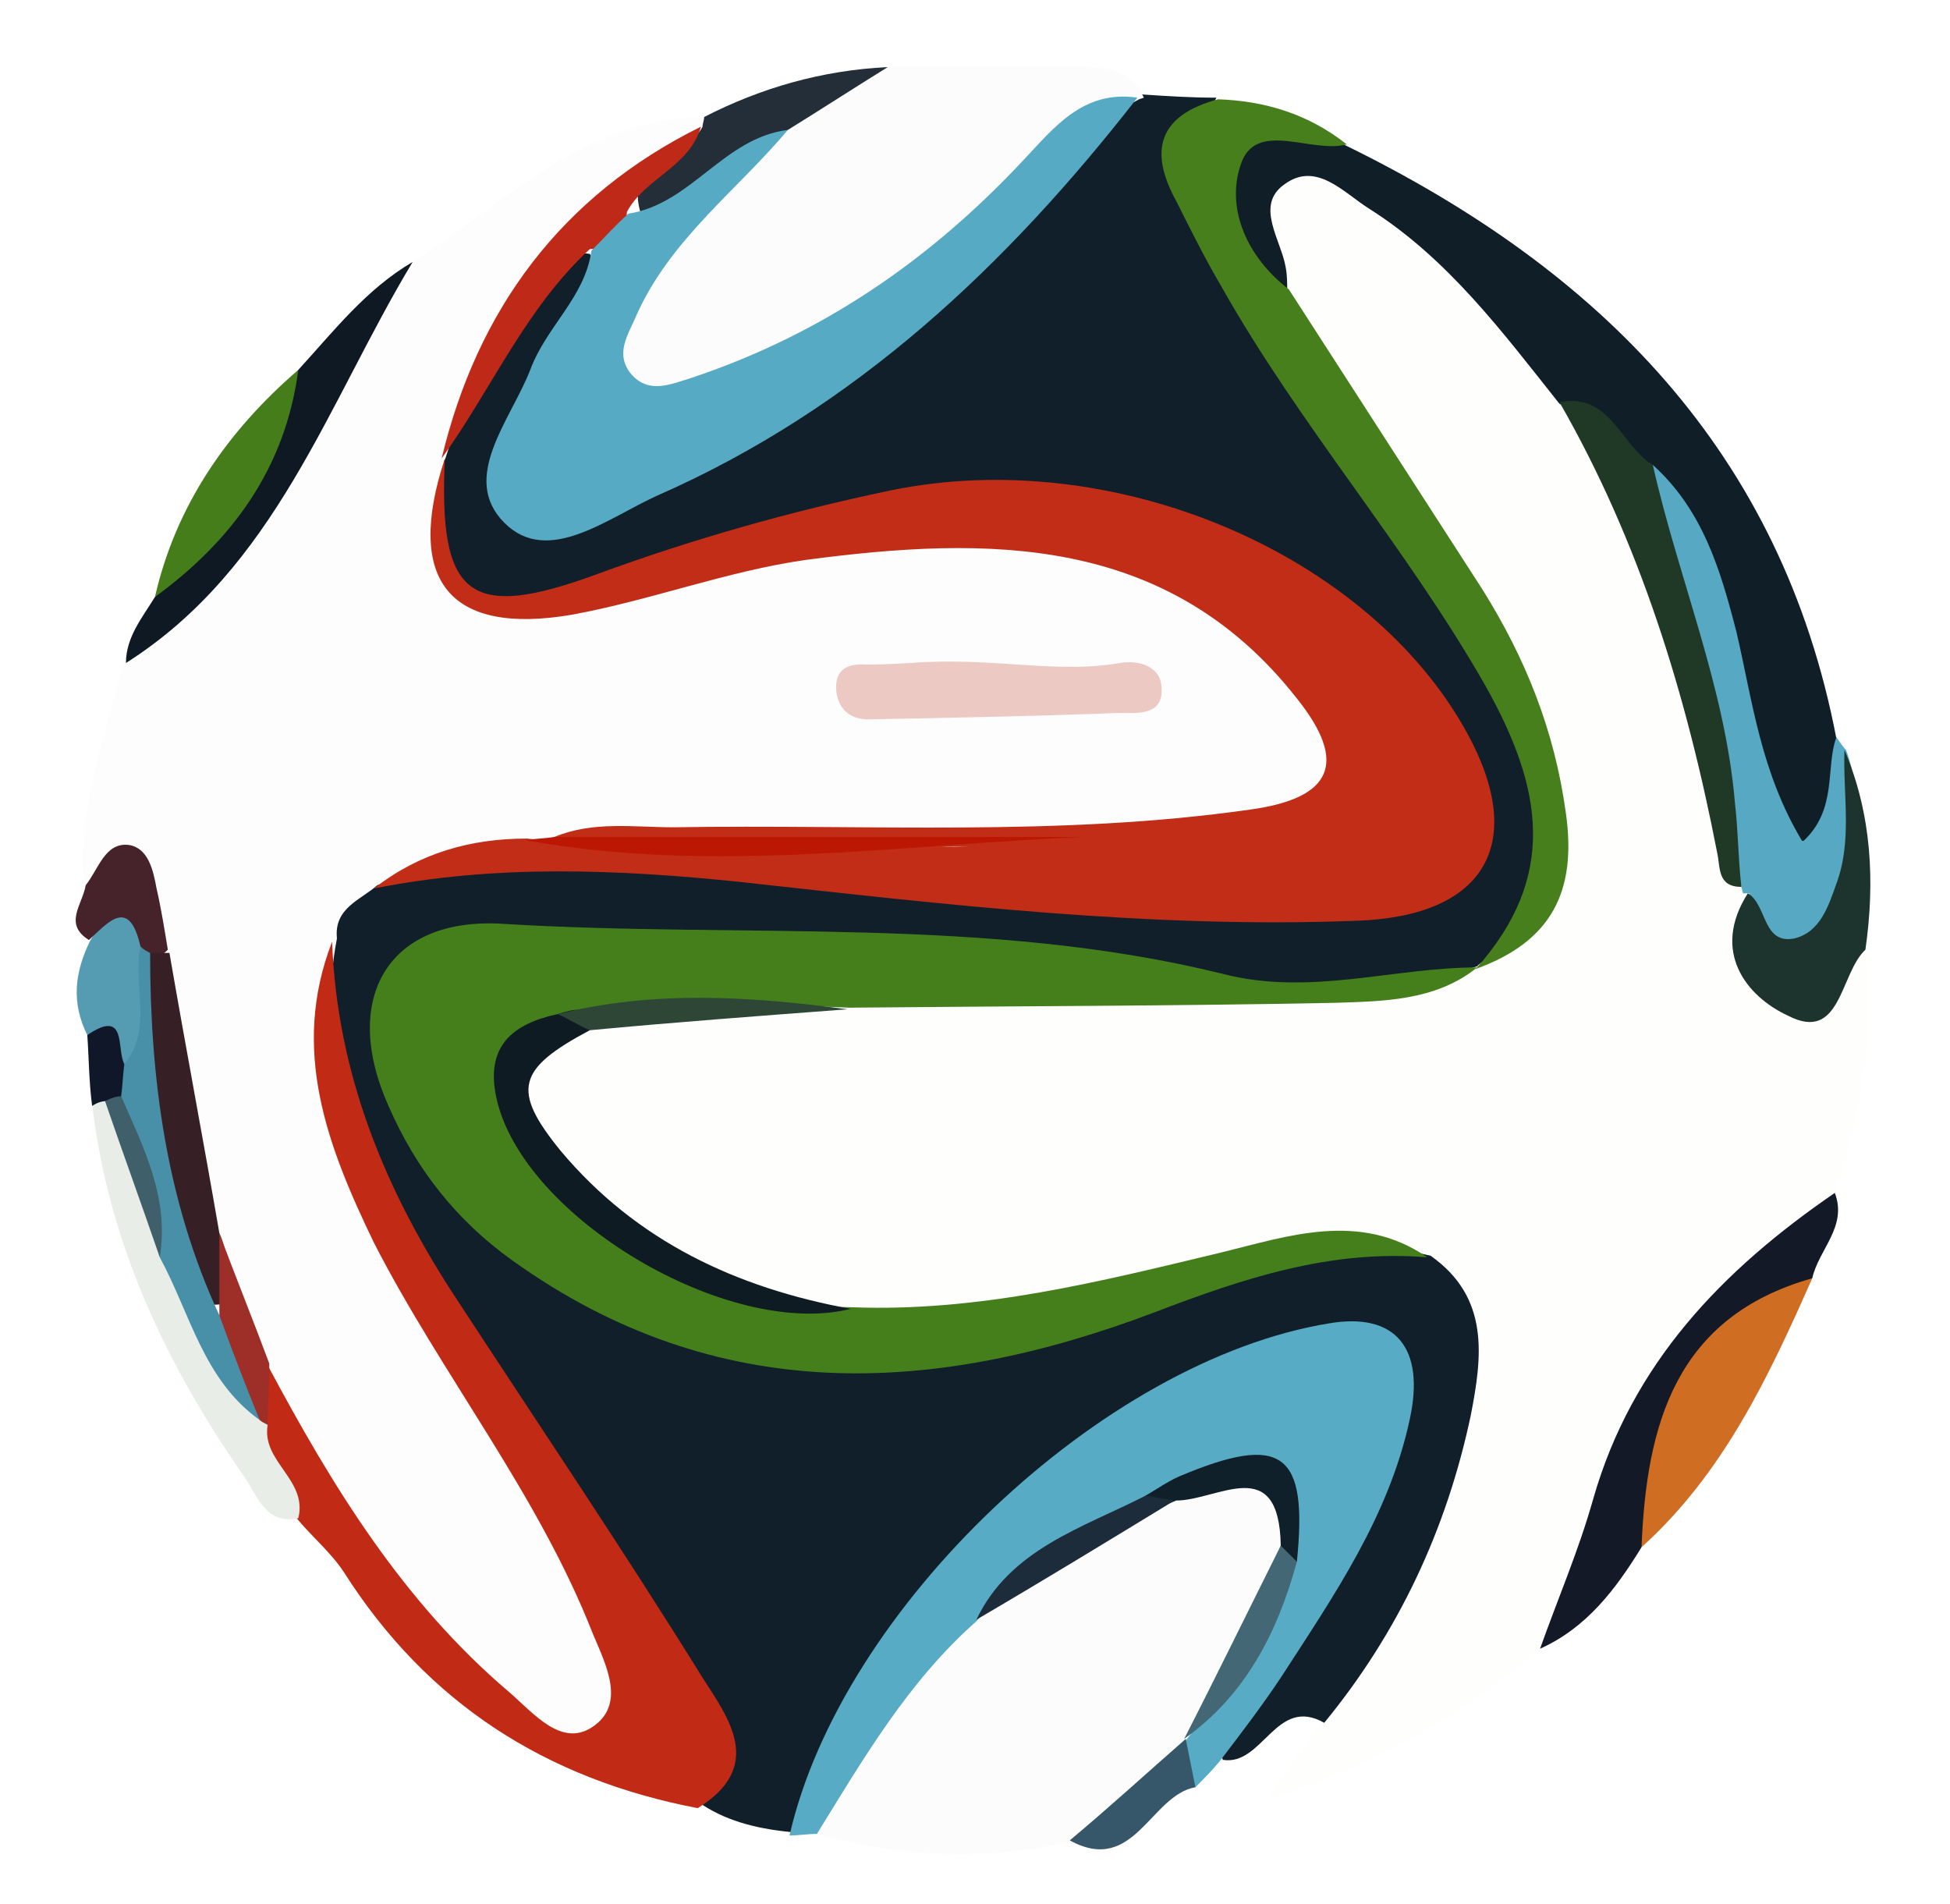
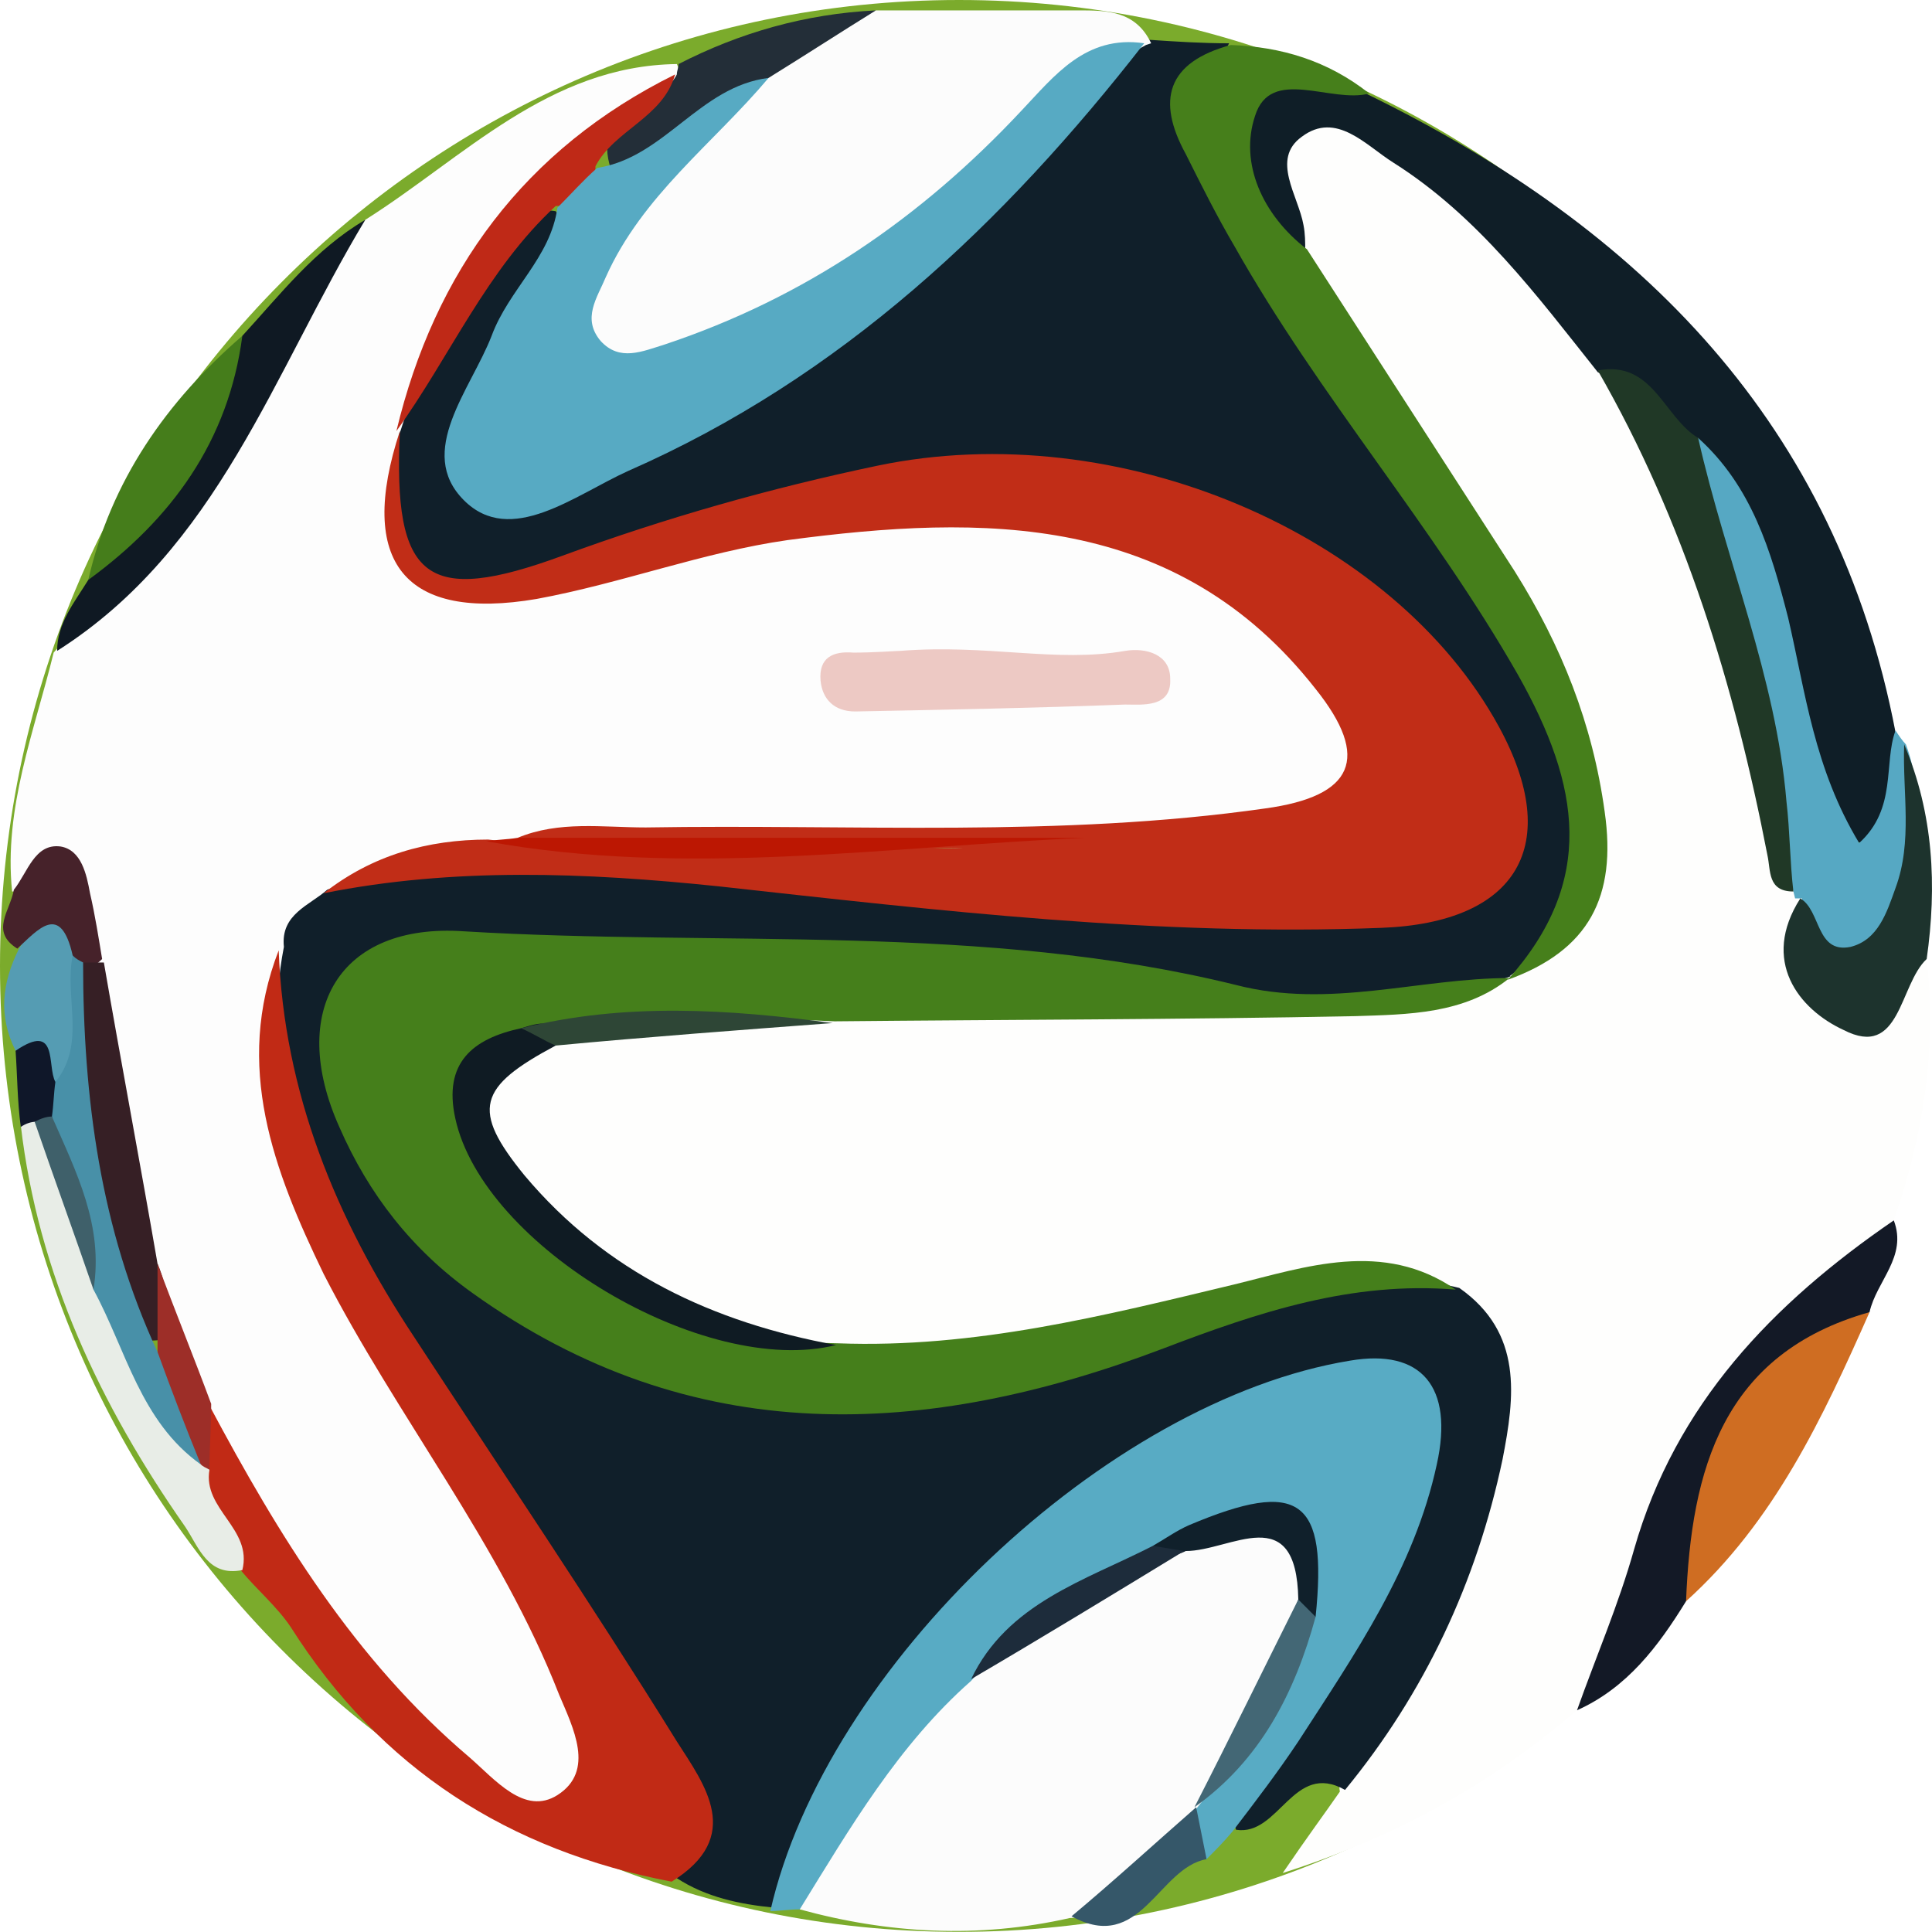
- <svg xmlns="http://www.w3.org/2000/svg" version="1.1" id="Layer_1" x="0px" y="0px" viewBox="0 0 63.697 62.17" enable-background="new 0 0 612 792" xml:space="preserve" width="63.697" height="62.17">
-   <defs id="defs85" />
-   <g id="g5" transform="matrix(0.5261052,0,0,0.5261052,-86.26782,-183.5788)">
-     <path d="m 162.595,348.004 c 0,38.6 0.1,77.3 -0.1,115.9 0,4.2 1,5.2 5.2,5.2 39.6,-0.2 79.3,-0.1 118.9,-0.1 0.3,1.6 -0.9,1 -1.5,1 -40.3,0 -80.7,0 -121,0.1 -2.1,0 -2.6,-0.4 -2.6,-2.6 0.1,-39.3 0.1,-78.7 0.1,-118 0,-0.6 -0.6,-1.8 1,-1.5 z" id="path7" style="fill:#fefefe" />
-     <path d="m 259.595,451.304 c -4.8,4.1 -10.1,7.2 -17,9.4 1.5,-2.2 2.4,-3.4 3.3,-4.7 -0.3,-2.2 1.1,-3.7 2.1,-5.4 2.7,-4.7 5,-9.6 5.8,-15.1 0.4,-2.9 0.2,-5.6 -2.8,-7.2 -4.6,-1.8 -9.1,-0.6 -13.6,0.6 -6.7,1.8 -13.3,3.5 -20.4,2.8 -7.6,-1.6 -14.7,-4.2 -19.4,-10.7 -3.4,-4.7 -2.3,-7.5 3.5,-9.4 5.1,-1 10.4,-1 15.6,-1.3 10.2,0 20.4,-1.1 30.7,-0.7 2.2,0.1 4.3,-0.2 6.3,-1.1 0.4,-0.3 0.9,-0.5 1.4,-0.7 4.1,-1.5 5.2,-4.1 4.6,-8.6 -0.8,-5.9 -3.3,-10.7 -6.6,-15.4 -3.8,-5.5 -7.8,-10.8 -10.5,-16.9 -0.3,-1 -0.4,-1.9 -0.5,-2.9 -0.4,-4.2 1.8,-6 5.7,-4.3 4.5,1.9 7.9,5.3 10.9,9.1 1.1,1.4 2.3,2.8 3.2,4.4 6.2,8.9 8.1,19.4 10.7,29.6 0.4,0.6 0.6,1.3 0.7,2 0.7,5.7 1.1,5.9 6.5,3.1 0.6,5.2 -0.2,10.2 -1.9,15.1 -0.2,2 -1.7,3.3 -3.1,4.2 -6.2,3.9 -8.6,10.1 -10.7,16.6 -0.9,2.9 -2.2,5.4 -4.5,7.5 z" id="path9" style="fill:#fefefd" />
-     <path d="m 189.595,365.204 c 5.7,-3.6 10.6,-8.9 18,-9 0.2,0.4 0.2,0.9 0,1.3 -7.1,5.1 -13,11.1 -14.7,20.2 0,0.5 -0.2,1 -0.3,1.6 -0.1,5.1 1.6,6.8 7,6.1 4.9,-0.6 9.7,-2.3 14.5,-3.3 7.9,-1.6 15.6,-1.3 23,1.9 3.8,1.6 6.9,4.1 9,7.6 2.6,4.1 1.4,7.4 -3.4,8.8 -3.2,0.9 -6.5,1.2 -9.9,1.2 -11.1,0 -22.3,-0.7 -33.4,0.4 -0.7,0.3 -1.5,0.4 -2.3,0.4 -3.1,0 -6,0.7 -8.5,2.5 -1.5,1 -2.6,2.4 -3.1,4.2 -1.6,6.1 0.4,11.5 3.2,16.6 3.1,5.7 6.7,11 10.1,16.6 1.8,3 3.4,6.1 3.9,9.6 0.3,1.9 0.2,3.8 -1.6,4.9 -1.9,1.3 -3.4,0 -4.9,-1.1 -7.5,-5.6 -12.7,-13 -16.7,-21.3 -1.2,-2.8 -2.1,-5.8 -3.2,-8.6 -1.2,-5.5 -2.2,-11.1 -3.2,-16.6 -0.5,-2.3 0,-5.3 -3.9,-5.2 -0.5,-4.8 1.3,-9.3 2.4,-13.8 7,-7.8 11.4,-17.2 18,-25 z" id="path11" style="fill:#fdfdfd" />
-     <path d="m 191.595,377.404 0,0.1 c 1.2,-3.9 3.4,-7.2 5.6,-10.5 0.8,-1.2 1.6,-2.6 3.4,-2.3 1.8,2.4 -0.3,4 -1.2,5.8 -1.4,2.9 -4.7,6.3 -2,8.9 2.5,2.4 6.2,-0.6 9,-2.2 8.6,-4.8 16.9,-10 22.7,-18.2 1.1,-1.6 2.7,-3 4.4,-4 0.5,-0.1 0.9,-0.2 1.4,-0.2 1.5,0.1 3,0.2 4.6,0.2 -2,4 -0.6,7.4 1.6,11 5.3,8.8 12.4,16.5 16.8,25.8 4,8.4 3.7,12.8 -2.2,17.1 l 0.1,0 c -8.9,2.9 -17.8,0.9 -26.6,0.2 -10.8,-0.8 -21.6,-0.5 -32.4,-1.2 -7.2,-0.5 -9.7,4.2 -6,10.4 5.7,9.6 14.8,13.5 25.5,14 8.4,0.4 16.4,-2.1 24.3,-4.8 4,-1.4 8.1,-1.6 12.2,-0.6 3.7,2.6 3.2,6.3 2.5,9.9 -1.5,7.1 -4.5,13.5 -9.1,19.1 -3,-1.7 -3.8,2.7 -6.3,2.3 -0.6,-2.1 0.8,-3.4 1.9,-4.9 3.1,-4.3 5.6,-9.1 7.6,-14 0.7,-1.9 1.5,-4 0,-5.7 -1.6,-1.8 -3.8,-0.7 -5.6,0 -11.8,4.5 -21.3,11.6 -26.8,23.3 -1,2.1 -2,4.2 -3.8,5.8 -2,-0.2 -3.9,-0.6 -5.6,-1.7 0.7,-3.7 -0.8,-6.7 -2.6,-9.8 -5.2,-8.6 -11.2,-16.8 -16.1,-25.6 -3.2,-5.7 -5.3,-11.7 -4,-18.4 -0.2,-1.9 1.5,-2.4 2.5,-3.3 7.3,-2.8 14.8,-2.8 22.5,-2 12.9,1.4 25.8,2.8 38.8,2 5.9,-0.4 7.7,-3.6 4.8,-8.8 -5.3,-9.4 -14,-13.4 -24.3,-14.5 -8.8,-0.9 -17.1,1.6 -25.4,4 -1,0.3 -1.8,0.8 -2.8,1 -8.3,2.3 -10.7,0.1 -9.4,-8.2 z" id="path13" style="fill:#101f2a" />
-     <path d="m 230.295,463.304 c -5.3,1.2 -10.5,0.9 -15.6,-0.5 -0.3,-4.6 3.5,-7.2 5.5,-10.7 0.9,-1.7 2.6,-2.9 4.2,-4.1 4.1,-2.6 8.1,-5.4 12.6,-7.3 5.8,-1.4 6.2,-1.2 7.7,3.4 -0.7,4.7 -3.1,8.7 -5.7,12.5 -0.2,0.4 -0.5,0.8 -0.8,1.2 -2.9,1.6 -4.1,5.4 -7.9,5.5 z" id="path15" style="fill:#fcfcfc" />
-     <path d="m 224.595,449.604 c -4.2,3.7 -7,8.5 -9.9,13.2 -0.6,0 -1.2,0.1 -1.7,0.1 3.2,-14.1 19.4,-29.5 33.5,-31.8 4.1,-0.7 6,1.5 5,6 -1.3,6 -4.7,10.9 -8,16 -1.2,1.8 -2.5,3.5 -3.8,5.2 -0.5,0.6 -1,1.1 -1.5,1.6 -1.8,-0.7 -1,-1.9 -0.6,-3 l 0,0.1 c 2.7,-3.4 5.3,-6.9 6.3,-11.2 0.5,-1.9 1,-4.3 -1.1,-5.2 -2.5,-1.1 -4.9,0.6 -7.1,1.8 -4.2,1.8 -8.1,3.7 -11.1,7.2 z" id="path17" style="fill:#58abc4" />
-     <path d="m 184.595,407.404 c 0.3,8.2 3.3,15.5 7.8,22.3 5.1,7.8 10.3,15.5 15.2,23.4 1.6,2.5 3.9,5.5 -0.3,8.1 -9.4,-1.8 -16.8,-6.5 -22,-14.7 -0.8,-1.2 -2,-2.2 -2.9,-3.3 -1.5,-2 -3.3,-3.9 -3.2,-6.6 0.1,-1.2 0.3,-2.3 1.4,-2.9 4,7.5 8.4,14.7 15,20.3 1.5,1.3 3.2,3.4 5.1,2.2 2.2,-1.4 0.9,-3.9 0.1,-5.8 -3.4,-8.7 -9.4,-16.1 -13.6,-24.3 -2.9,-6 -5.2,-12 -2.6,-18.7 z" id="path19" style="fill:#c12a15" />
-     <path d="m 219.095,353.104 c 3.9,0 7.8,0 11.7,0 1.6,0 3.3,0 4.2,1.9 0,0 -0.3,0.1 -0.3,0.1 -3,1.6 -5.4,3.8 -7.6,6.3 -5.1,5.6 -11.3,9.6 -18.6,12 -2.1,0.7 -4.3,1.3 -5.9,-0.8 -1.6,-2 -0.6,-4.1 0.4,-6 2.2,-4 5.7,-6.8 8.8,-10 2.3,-1.5 4.6,-2.8 7.3,-3.5 z" id="path21" style="fill:#fcfcfc" />
-     <path d="m 260.795,374.004 c -3.5,-4.4 -6.9,-9 -11.8,-12.1 -1.6,-1 -3.3,-3 -5.3,-1.5 -1.8,1.3 -0.2,3.4 0.1,5.1 0.1,0.5 0.1,1 0.1,1.5 -4.5,-0.3 -4.5,-3.8 -4.3,-6.8 0.2,-3.5 3,-3.3 5.6,-2.9 0.8,0.1 1.6,0.3 2.4,0.7 15.7,7.7 27,19 30.4,36.8 0,0.3 0,0.7 0.1,1 0.5,2.1 1.3,4.7 -1.6,5.3 -2.6,0.5 -3.5,-1.9 -4.1,-4 -1.9,-5.9 -1.9,-12.4 -6.1,-17.5 -2,-1.8 -3,-4.4 -5.5,-5.6 z" id="path23" style="fill:#0f1e27" />
-     <path d="m 247.595,357.904 c -2.2,0.6 -5.7,-1.6 -6.6,1.3 -0.9,2.7 0.4,5.7 3,7.7 4,6.2 8,12.4 12,18.6 2.7,4.3 4.5,8.8 5.2,13.9 0.7,4.9 -0.9,8 -5.6,9.7 5.1,-5.7 4.2,-11.2 0.6,-17.6 -4.9,-8.6 -11.5,-16.1 -16.4,-24.8 -1,-1.7 -1.9,-3.5 -2.8,-5.3 -1.7,-3.1 -1.1,-5.3 2.6,-6.3 2.9,0.1 5.6,0.9 8,2.8 z" id="path25" style="fill:#467f1b" />
-     <path d="m 266.595,377.804 c 3.1,2.8 4.2,6.5 5.2,10.4 1,4.3 1.5,8.7 4.1,13 2.2,-2 1.4,-4.6 2.1,-6.5 0.2,0.3 0.4,0.6 0.6,0.8 1,2.7 0.6,5.5 0.7,8.2 0,2.2 -1.4,4.2 -3.8,4.4 -2.4,0.2 -2.8,-1.8 -2.9,-3.7 l -0.4,0 -0.1,-0.4 c -2,-8.1 -3.1,-16.4 -6.5,-24.1 -0.5,-0.8 -0.5,-1.9 1,-2.1 z" id="path27" style="fill:#56a8c3" />
-     <path d="m 259.595,451.304 c 1.1,-3.1 2.4,-6.1 3.3,-9.3 2.4,-8.4 8,-14.2 15,-19 0.8,2.1 -1,3.5 -1.4,5.3 -6,4 -8.3,10.3 -10.6,16.7 -1.6,2.6 -3.4,5 -6.3,6.3 z" id="path29" style="fill:#131926" />
-     <path d="m 265.895,445.004 c 0.3,-7.6 2.1,-14.3 10.6,-16.7 -2.7,6.1 -5.5,12.1 -10.6,16.7 z" id="path31" style="fill:#cf6d22" />
-     <path d="m 180.595,437.404 c -0.4,2.3 2.5,3.4 1.9,5.8 -2,0.4 -2.5,-1.3 -3.3,-2.5 -4.9,-7 -8.5,-14.6 -9.5,-23.2 0,-0.6 0.4,-0.9 1,-0.8 3.4,2.1 2.7,6.2 4.4,9.2 1,3.8 3.6,6.8 4.9,10.4 0.1,0.3 0.4,0.7 0.6,1.1 z" id="path33" style="fill:#e8ede7" />
-     <path d="m 189.595,365.204 c -5.3,8.8 -8.5,19 -17.8,24.9 0,-1.6 1,-2.8 1.8,-4.1 3.3,-4.5 6.2,-9.3 8.9,-14.1 2.2,-2.4 4.2,-5 7.1,-6.7 z" id="path35" style="fill:#0f1923" />
-     <path d="m 272.495,404.404 c 1.2,0.7 0.9,3.2 2.9,2.8 1.6,-0.4 2.1,-2 2.6,-3.4 1,-2.7 0.4,-5.5 0.5,-8.3 1.7,4 1.9,8.2 1.3,12.4 -1.6,1.5 -1.5,5.8 -4.8,4.1 -2.6,-1.2 -4.8,-4 -2.5,-7.6 z" id="path37" style="fill:#1d332d" />
-     <path d="m 182.495,371.904 c -0.8,6.1 -4.1,10.6 -8.9,14.1 1.3,-5.7 4.5,-10.3 8.9,-14.1 z" id="path39" style="fill:#457d1b" />
-     <path d="m 219.095,353.104 c -2.1,1.3 -4.1,2.6 -6.2,3.9 -2,1.1 -3.6,2.7 -5.3,4.1 -1.1,0.9 -2.1,2 -3.8,1.2 -1.2,-3.6 2.8,-3.5 3.8,-5.5 0,-0.2 0.1,-0.4 0.1,-0.6 3.5,-1.8 7.3,-2.9 11.4,-3.1 z" id="path41" style="fill:#232e38" />
-     <path d="m 169.395,413.204 c -1,-2 -0.8,-3.9 0.2,-5.9 1.7,-2.8 2.9,-2.3 4,0.4 -0.2,2.4 1.3,4.9 -0.6,7.1 -2.2,1.4 -2.2,-1.6 -3.6,-1.6 z" id="path43" style="fill:#559cb3" />
-     <path d="m 172.695,407.704 c -0.7,-3.1 -2,-1.5 -3.2,-0.4 -1.6,-1 -0.4,-2.2 -0.2,-3.4 0.8,-1 1.2,-2.7 2.7,-2.5 1.2,0.2 1.5,1.6 1.7,2.7 0.3,1.3 0.5,2.6 0.7,3.8 -0.3,0.3 -0.6,0.5 -1,0.5 -0.3,0 -0.6,-0.3 -0.7,-0.7 z" id="path45" style="fill:#46222a" />
-     <path d="m 237.595,456.904 c 0.2,1 0.4,2 0.6,3 -2.8,0.5 -3.8,5.5 -7.8,3.3 2.4,-2 4.8,-4.2 7.2,-6.3 z" id="path47" style="fill:#355769" />
-     <path d="m 169.395,413.204 c 2.5,-1.7 1.8,0.9 2.3,1.8 0.5,0.7 0.5,1.3 0.2,2.1 -0.4,0.3 -0.9,0.4 -1.3,0.2 -0.3,0 -0.6,0.1 -0.9,0.3 -0.2,-1.5 -0.2,-3 -0.3,-4.4 z" id="path49" style="fill:#0f1729" />
-     <path d="m 252.595,427.004 c -6,-0.5 -11.4,1.3 -16.9,3.4 -13.7,5.2 -27.2,5.9 -39.9,-3.2 -3.5,-2.5 -6,-5.7 -7.7,-9.6 -3,-6.7 0,-11.8 7.2,-11.3 14.9,0.9 30,-0.5 44.6,3.1 5.4,1.4 10.6,-0.4 15.8,-0.4 -2.6,2.1 -5.9,2.1 -8.9,2.2 -10,0.2 -20.1,0.2 -30.1,0.3 -5.7,-0.3 -11.4,0.2 -17,0.6 -4.8,2.8 -5.2,3.6 -2.1,8 4.7,6.5 11.2,9.9 19.3,10 7.9,0.3 15.4,-1.6 22.9,-3.4 4.1,-1 8.6,-2.6 12.8,0.3 z" id="path51" style="fill:#457f1b" />
-     <path d="m 266.595,377.804 c 1.6,7.1 4.5,13.8 5.1,21 0.2,1.7 0.2,3.5 0.4,5.2 -1.5,0 -1.3,-1.2 -1.5,-2.1 -1.9,-9.8 -4.8,-19.3 -9.8,-28 3.2,-0.6 3.8,2.7 5.8,3.9 z" id="path53" style="fill:#203826" />
-     <path d="m 216.795,430.204 c -7.6,1.9 -20.4,-5.7 -22,-13.1 -0.7,-3.2 1,-4.6 3.8,-5.2 1,-0.3 2.1,-0.7 2,1 -4.5,2.4 -4.9,3.7 -1.8,7.5 4.7,5.6 10.9,8.5 18,9.8 z" id="path55" style="fill:#0f1b23" />
-     <path d="m 200.595,412.904 c -0.7,-0.3 -1.3,-0.7 -2,-1 6,-1.5 12,-1.1 18,-0.3 -5.3,0.4 -10.7,0.8 -16,1.3 z" id="path57" style="fill:#2e4636" />
-     <path d="m 191.595,377.404 c -0.4,8.6 1.5,10.1 9.4,7.2 6,-2.2 12,-3.9 18.2,-5.2 13.9,-2.9 29.8,3.9 35.9,15.1 3.7,6.8 1.1,11.3 -6.8,11.6 -12.9,0.5 -25.6,-1 -38.3,-2.4 -7.7,-0.8 -15.3,-1.1 -22.8,0.4 2.8,-2.2 6,-3.1 9.5,-3.1 8.6,1 17.1,0.2 25.7,0.5 2.4,0.1 4.7,-0.3 5.9,0 -7.6,0 -16.3,0 -25.1,0 -1.6,0 -3.3,0.5 -4.8,-0.6 2.4,-1 4.9,-0.6 7.4,-0.6 12,-0.2 23.9,0.6 35.8,-1.1 5.1,-0.7 6.1,-2.9 2.9,-6.9 -8,-10.2 -19.2,-10.1 -30.5,-8.6 -4.9,0.7 -9.6,2.5 -14.5,3.4 -7.6,1.3 -10.4,-2.1 -7.9,-9.7 z" id="path59" style="fill:#c12d17" />
-     <path d="m 220.495,390.104 c 5.1,-0.4 9,0.7 13,0 1.2,-0.2 2.6,0.2 2.6,1.6 0.1,1.7 -1.6,1.5 -2.6,1.5 -5.2,0.2 -10.4,0.3 -15.6,0.4 -1.2,0 -1.9,-0.7 -2,-1.8 -0.1,-1.3 0.7,-1.7 1.9,-1.6 1.2,0 2.5,-0.1 2.7,-0.1 z" id="path61" style="fill:#edc9c4" />
-     <path d="m 207.495,356.804 c -0.7,2.5 -3.5,3.2 -4.6,5.3 0,1.5 -0.8,2.3 -2.3,2.3 -4,3.7 -6.1,8.7 -9.2,13 2.2,-9.2 7.4,-16.3 16.1,-20.6 z" id="path63" style="fill:#bf2917" />
-     <path d="m 173.295,408.104 c 0.4,0 0.8,0 1.2,0 1,5.8 2.1,11.6 3.1,17.4 0.6,1.4 0.7,2.9 0.2,4.4 -2.7,0.4 -2.5,-2.1 -3.1,-3.5 -2.5,-5.9 -2,-12.1 -1.4,-18.3 z" id="path65" style="fill:#361f25" />
-     <path d="m 198.395,400.904 c 10.9,0 21.9,0 32.8,0 -11.5,0.5 -23.1,2.3 -34.6,0.2 0.6,-0.1 1.2,-0.1 1.8,-0.2 z" id="path67" style="fill:#bc1702" />
-     <path d="m 177.595,430.604 c 0,-1.7 0,-3.4 0,-5.1 1,2.7 2.1,5.4 3.1,8.1 0,1.3 -0.1,2.5 -0.1,3.8 -0.2,-0.1 -0.4,-0.2 -0.5,-0.3 -1.2,-2 -3.1,-3.8 -2.5,-6.5 z" id="path69" style="fill:#9d2e28" />
-     <path d="m 200.695,364.504 c 0.8,-0.8 1.5,-1.6 2.3,-2.3 3.9,-0.6 5.9,-4.7 9.9,-5.2 -3.2,3.8 -7.3,6.8 -9.4,11.5 -0.5,1.2 -1.4,2.4 -0.3,3.7 1.1,1.2 2.4,0.6 3.7,0.2 8.1,-2.7 14.8,-7.3 20.6,-13.5 1.9,-2 3.7,-4.4 7.1,-3.9 -8.1,10.4 -17.5,19.3 -29.8,24.7 -3.1,1.4 -6.8,4.4 -9.5,1.7 -2.8,-2.8 0.4,-6.4 1.6,-9.5 1,-2.7 3.4,-4.5 3.8,-7.4 z" id="path71" style="fill:#57aac3" />
-     <path d="m 235.095,441.804 c 0.7,-0.4 1.4,-0.9 2.1,-1.2 6.4,-2.7 8,-1.5 7.3,5.3 -0.9,0.2 -1.4,0 -1,-1 -0.1,-5.8 -3.9,-2.8 -6.5,-2.8 -0.8,0.4 -1.4,0.3 -1.9,-0.3 z" id="path73" style="fill:#10202b" />
-     <path d="m 243.495,444.904 c 0.3,0.3 0.7,0.7 1,1 -1.2,4.4 -3.2,8.3 -7,11 2,-3.9 4,-8 6,-12 z" id="path75" style="fill:#436775" />
-     <path d="m 235.095,441.804 c 0.6,0.1 1.2,0.2 1.8,0.3 -4.1,2.5 -8.2,5 -12.3,7.4 2.1,-4.4 6.6,-5.7 10.5,-7.7 z" id="path77" style="fill:#1d2c3b" />
-     <path d="m 177.595,430.604 c 0.8,2.2 1.6,4.3 2.5,6.5 -3.5,-2.5 -4.3,-6.6 -6.2,-10.1 -0.1,-3.5 -2.1,-6.5 -2.4,-10 0.1,-0.7 0.1,-1.3 0.2,-2 1.8,-2.2 0.5,-4.9 1,-7.3 0.2,0.2 0.4,0.3 0.6,0.4 0,7.8 1,15.4 4.3,22.5 z" id="path79" style="fill:#4890a8" />
-     <path d="m 171.495,417.004 c 1.4,3.2 3,6.3 2.4,10 -1.1,-3.2 -2.3,-6.5 -3.4,-9.7 0.4,-0.2 0.7,-0.3 1,-0.3 z" id="path81" style="fill:#3f606a" />
+ <svg xmlns="http://www.w3.org/2000/svg" version="1.1" x="0px" y="0px" viewBox="0 0 65.331 65.326" enable-background="new 0 0 612 792" xml:space="preserve" id="svg2" width="65.331" height="65.326">
+   <defs id="defs84" />
+   <g id="Layer_2" transform="translate(-213.1767,-395.7735)" />
+   <g id="Layer_1" transform="matrix(0.5853625,0,0,0.5853625,-97.697,-204.5842)">
+     <ellipse cx="222.3" cy="405.3" rx="55.4" ry="55.8" id="ellipse6" style="fill:#7bab2c" />
+     <path d="m 258,448.3 c -4.8,4.1 -10.1,7.2 -17,9.4 1.5,-2.2 2.4,-3.4 3.3,-4.7 -0.3,-2.2 1.1,-3.7 2.1,-5.4 2.7,-4.7 5,-9.6 5.8,-15.1 0.4,-2.9 0.2,-5.6 -2.8,-7.2 -4.6,-1.8 -9.1,-0.6 -13.6,0.6 -6.7,1.8 -13.3,3.5 -20.4,2.8 -7.6,-1.6 -14.7,-4.2 -19.4,-10.7 -3.4,-4.7 -2.3,-7.5 3.5,-9.4 5.1,-1 10.4,-1 15.6,-1.3 10.2,0 20.4,-1.1 30.7,-0.7 2.2,0.1 4.3,-0.2 6.3,-1.1 0.4,-0.3 0.9,-0.5 1.4,-0.7 4.1,-1.5 5.2,-4.1 4.6,-8.6 -0.8,-5.9 -3.3,-10.7 -6.6,-15.4 -3.8,-5.5 -7.8,-10.8 -10.5,-16.9 -0.3,-1 -0.4,-1.9 -0.5,-2.9 -0.4,-4.2 1.8,-6 5.7,-4.3 4.5,1.9 7.9,5.3 10.9,9.1 1.1,1.4 2.3,2.8 3.2,4.4 6.2,8.9 8.1,19.4 10.7,29.6 0.4,0.6 0.6,1.3 0.7,2 0.7,5.7 1.1,5.9 6.5,3.1 0.6,5.2 -0.2,10.2 -1.9,15.1 -0.2,2 -1.7,3.3 -3.1,4.2 -6.2,3.9 -8.6,10.1 -10.7,16.6 -0.9,2.9 -2.2,5.4 -4.5,7.5 z" id="path8" style="fill:#fefefd" />
+     <path d="m 188,362.2 c 5.7,-3.6 10.6,-8.9 18,-9 0.2,0.4 0.2,0.9 0,1.3 -7.1,5.1 -13,11.1 -14.7,20.2 0,0.5 -0.2,1 -0.3,1.6 -0.1,5.1 1.6,6.8 7,6.1 4.9,-0.6 9.7,-2.3 14.5,-3.3 7.9,-1.6 15.6,-1.3 23,1.9 3.8,1.6 6.9,4.1 9,7.6 2.6,4.1 1.4,7.4 -3.4,8.8 -3.2,0.9 -6.5,1.2 -9.9,1.2 -11.1,0 -22.3,-0.7 -33.4,0.4 -0.7,0.3 -1.5,0.4 -2.3,0.4 -3.1,0 -6,0.7 -8.5,2.5 -1.5,1 -2.6,2.4 -3.1,4.2 -1.6,6.1 0.4,11.5 3.2,16.6 3.1,5.7 6.7,11 10.1,16.6 1.8,3 3.4,6.1 3.9,9.6 0.3,1.9 0.2,3.8 -1.6,4.9 -1.9,1.3 -3.4,0 -4.9,-1.1 -7.5,-5.6 -12.7,-13 -16.7,-21.3 -1.2,-2.8 -2.1,-5.8 -3.2,-8.6 -1.2,-5.5 -2.2,-11.1 -3.2,-16.6 -0.5,-2.3 0,-5.3 -3.9,-5.2 -0.5,-4.8 1.3,-9.3 2.4,-13.8 7,-7.8 11.4,-17.2 18,-25 z" id="path10" style="fill:#fdfdfd" />
+     <path d="m 190,374.4 0,0.1 c 1.2,-3.9 3.4,-7.2 5.6,-10.5 0.8,-1.2 1.6,-2.6 3.4,-2.3 1.8,2.4 -0.3,4 -1.2,5.8 -1.4,2.9 -4.7,6.3 -2,8.9 2.5,2.4 6.2,-0.6 9,-2.2 8.6,-4.8 16.9,-10 22.7,-18.2 1.1,-1.6 2.7,-3 4.4,-4 0.5,-0.1 0.9,-0.2 1.4,-0.2 1.5,0.1 3,0.2 4.6,0.2 -2,4 -0.6,7.4 1.6,11 5.3,8.8 12.4,16.5 16.8,25.8 4,8.4 3.7,12.8 -2.2,17.1 l 0.1,0 c -8.9,2.9 -17.8,0.9 -26.6,0.2 -10.8,-0.8 -21.6,-0.5 -32.4,-1.2 -7.2,-0.5 -9.7,4.2 -6,10.4 5.7,9.6 14.8,13.5 25.5,14 8.4,0.4 16.4,-2.1 24.3,-4.8 4,-1.4 8.1,-1.6 12.2,-0.6 3.7,2.6 3.2,6.3 2.5,9.9 -1.5,7.1 -4.5,13.5 -9.1,19.1 -3,-1.7 -3.8,2.7 -6.3,2.3 -0.6,-2.1 0.8,-3.4 1.9,-4.9 3.1,-4.3 5.6,-9.1 7.6,-14 0.7,-1.9 1.5,-4 0,-5.7 -1.6,-1.8 -3.8,-0.7 -5.6,0 -11.8,4.5 -21.3,11.6 -26.8,23.3 -1,2.1 -2,4.2 -3.8,5.8 -2,-0.2 -3.9,-0.6 -5.6,-1.7 0.7,-3.7 -0.8,-6.7 -2.6,-9.8 -5.2,-8.6 -11.2,-16.8 -16.1,-25.6 -3.2,-5.7 -5.3,-11.7 -4,-18.4 -0.2,-1.9 1.5,-2.4 2.5,-3.3 7.3,-2.8 14.8,-2.8 22.5,-2 12.9,1.4 25.8,2.8 38.8,2 5.9,-0.4 7.7,-3.6 4.8,-8.8 -5.3,-9.4 -14,-13.4 -24.3,-14.5 -8.8,-0.9 -17.1,1.6 -25.4,4 -1,0.3 -1.8,0.8 -2.8,1 -8.3,2.3 -10.7,0.1 -9.4,-8.2 z" id="path12" style="fill:#101f2a" />
+     <path d="m 228.7,460.3 c -5.3,1.2 -10.5,0.9 -15.6,-0.5 -0.3,-4.6 3.5,-7.2 5.5,-10.7 0.9,-1.7 2.6,-2.9 4.2,-4.1 4.1,-2.6 8.1,-5.4 12.6,-7.3 5.8,-1.4 6.2,-1.2 7.7,3.4 -0.7,4.7 -3.1,8.7 -5.7,12.5 -0.2,0.4 -0.5,0.8 -0.8,1.2 -2.9,1.6 -4.1,5.4 -7.9,5.5 z" id="path14" style="fill:#fcfcfc" />
+     <path d="m 223,446.6 c -4.2,3.7 -7,8.5 -9.9,13.2 -0.6,0 -1.2,0.1 -1.7,0.1 3.2,-14.1 19.4,-29.5 33.5,-31.8 4.1,-0.7 6,1.5 5,6 -1.3,6 -4.7,10.9 -8,16 -1.2,1.8 -2.5,3.5 -3.8,5.2 -0.5,0.6 -1,1.1 -1.5,1.6 -1.8,-0.7 -1,-1.9 -0.6,-3 l 0,0.1 c 2.7,-3.4 5.3,-6.9 6.3,-11.2 0.5,-1.9 1,-4.3 -1.1,-5.2 -2.5,-1.1 -4.9,0.6 -7.1,1.8 -4.2,1.8 -8.1,3.7 -11.1,7.2 z" id="path16" style="fill:#58abc4" />
+     <path d="m 183,404.4 c 0.3,8.2 3.3,15.5 7.8,22.3 5.1,7.8 10.3,15.5 15.2,23.4 1.6,2.5 3.9,5.5 -0.3,8.1 -9.4,-1.8 -16.8,-6.5 -22,-14.7 -0.8,-1.2 -2,-2.2 -2.9,-3.3 -1.5,-2 -3.3,-3.9 -3.2,-6.6 0.1,-1.2 0.3,-2.3 1.4,-2.9 4,7.5 8.4,14.7 15,20.3 1.5,1.3 3.2,3.4 5.1,2.2 2.2,-1.4 0.9,-3.9 0.1,-5.8 -3.4,-8.7 -9.4,-16.1 -13.6,-24.3 -2.9,-6 -5.2,-12 -2.6,-18.7 z" id="path18" style="fill:#c12a15" />
+     <path d="m 217.5,350.1 c 3.9,0 7.8,0 11.7,0 1.6,0 3.3,0 4.2,1.9 l -0.3,0.1 c -3,1.6 -5.4,3.8 -7.6,6.3 -5.1,5.6 -11.3,9.6 -18.6,12 -2.1,0.7 -4.3,1.3 -5.9,-0.8 -1.6,-2 -0.6,-4.1 0.4,-6 2.2,-4 5.7,-6.8 8.8,-10 2.3,-1.5 4.6,-2.8 7.3,-3.5 z" id="path20" style="fill:#fcfcfc" />
+     <path d="m 259.2,371 c -3.5,-4.4 -6.9,-9 -11.8,-12.1 -1.6,-1 -3.3,-3 -5.3,-1.5 -1.8,1.3 -0.2,3.4 0.1,5.1 0.1,0.5 0.1,1 0.1,1.5 -4.5,-0.3 -4.5,-3.8 -4.3,-6.8 0.2,-3.5 3,-3.3 5.6,-2.9 0.8,0.1 1.6,0.3 2.4,0.7 15.7,7.7 27,19 30.4,36.8 0,0.3 0,0.7 0.1,1 0.5,2.1 1.3,4.7 -1.6,5.3 -2.6,0.5 -3.5,-1.9 -4.1,-4 -1.9,-5.9 -1.9,-12.4 -6.1,-17.5 -2,-1.8 -3,-4.4 -5.5,-5.6 z" id="path22" style="fill:#0f1e27" />
+     <path d="m 246,354.9 c -2.2,0.6 -5.7,-1.6 -6.6,1.3 -0.9,2.7 0.4,5.7 3,7.7 4,6.2 8,12.4 12,18.6 2.7,4.3 4.5,8.8 5.2,13.9 0.7,4.9 -0.9,8 -5.6,9.7 5.1,-5.7 4.2,-11.2 0.6,-17.6 -4.9,-8.6 -11.5,-16.1 -16.4,-24.8 -1,-1.7 -1.9,-3.5 -2.8,-5.3 -1.7,-3.1 -1.1,-5.3 2.6,-6.3 2.9,0.1 5.6,0.9 8,2.8 z" id="path24" style="fill:#467f1b" />
+     <path d="m 265,374.8 c 3.1,2.8 4.2,6.5 5.2,10.4 1,4.3 1.5,8.7 4.1,13 2.2,-2 1.4,-4.6 2.1,-6.5 0.2,0.3 0.4,0.6 0.6,0.8 1,2.7 0.6,5.5 0.7,8.2 0,2.2 -1.4,4.2 -3.8,4.4 -2.4,0.2 -2.8,-1.8 -2.9,-3.7 l -0.4,0 -0.1,-0.4 c -2,-8.1 -3.1,-16.4 -6.5,-24.1 -0.5,-0.8 -0.5,-1.9 1,-2.1 z" id="path26" style="fill:#56a8c3" />
+     <path d="m 258,448.3 c 1.1,-3.1 2.4,-6.1 3.3,-9.3 2.4,-8.4 8,-14.2 15,-19 0.8,2.1 -1,3.5 -1.4,5.3 -6,4 -8.3,10.3 -10.6,16.7 -1.6,2.6 -3.4,5 -6.3,6.3 z" id="path28" style="fill:#131926" />
+     <path d="m 264.3,442 c 0.3,-7.6 2.1,-14.3 10.6,-16.7 -2.7,6.1 -5.5,12.1 -10.6,16.7 z" id="path30" style="fill:#cf6d22" />
+     <path d="m 179,434.4 c -0.4,2.3 2.5,3.4 1.9,5.8 -2,0.4 -2.5,-1.3 -3.3,-2.5 -4.9,-7 -8.5,-14.6 -9.5,-23.2 0,-0.6 0.4,-0.9 1,-0.8 3.4,2.1 2.7,6.2 4.4,9.2 1,3.8 3.6,6.8 4.9,10.4 0.1,0.3 0.4,0.7 0.6,1.1 z" id="path32" style="fill:#e8ede7" />
+     <path d="m 188,362.2 c -5.3,8.8 -8.5,19 -17.8,24.9 0,-1.6 1,-2.8 1.8,-4.1 3.3,-4.5 6.2,-9.3 8.9,-14.1 2.2,-2.4 4.2,-5 7.1,-6.7 z" id="path34" style="fill:#0f1923" />
+     <path d="m 270.9,401.4 c 1.2,0.7 0.9,3.2 2.9,2.8 1.6,-0.4 2.1,-2 2.6,-3.4 1,-2.7 0.4,-5.5 0.5,-8.3 1.7,4 1.9,8.2 1.3,12.4 -1.6,1.5 -1.5,5.8 -4.8,4.1 -2.6,-1.2 -4.8,-4 -2.5,-7.6 z" id="path36" style="fill:#1d332d" />
+     <path d="m 180.9,368.9 c -0.8,6.1 -4.1,10.6 -8.9,14.1 1.3,-5.7 4.5,-10.3 8.9,-14.1 z" id="path38" style="fill:#457d1b" />
+     <path d="m 217.5,350.1 c -2.1,1.3 -4.1,2.6 -6.2,3.9 -2,1.1 -3.6,2.7 -5.3,4.1 -1.1,0.9 -2.1,2 -3.8,1.2 -1.2,-3.6 2.8,-3.5 3.8,-5.5 0,-0.2 0.1,-0.4 0.1,-0.6 3.5,-1.8 7.3,-2.9 11.4,-3.1 z" id="path40" style="fill:#232e38" />
+     <path d="m 167.8,410.2 c -1,-2 -0.8,-3.9 0.2,-5.9 1.7,-2.8 2.9,-2.3 4,0.4 -0.2,2.4 1.3,4.9 -0.6,7.1 -2.2,1.4 -2.2,-1.6 -3.6,-1.6 z" id="path42" style="fill:#559cb3" />
+     <path d="m 171.1,404.7 c -0.7,-3.1 -2,-1.5 -3.2,-0.4 -1.6,-1 -0.4,-2.2 -0.2,-3.4 0.8,-1 1.2,-2.7 2.7,-2.5 1.2,0.2 1.5,1.6 1.7,2.7 0.3,1.3 0.5,2.6 0.7,3.8 -0.3,0.3 -0.6,0.5 -1,0.5 -0.3,0 -0.6,-0.3 -0.7,-0.7 z" id="path44" style="fill:#46222a" />
+     <path d="m 236,453.9 c 0.2,1 0.4,2 0.6,3 -2.8,0.5 -3.8,5.5 -7.8,3.3 2.4,-2 4.8,-4.2 7.2,-6.3 z" id="path46" style="fill:#355769" />
+     <path d="m 167.8,410.2 c 2.5,-1.7 1.8,0.9 2.3,1.8 0.5,0.7 0.5,1.3 0.2,2.1 -0.4,0.3 -0.9,0.4 -1.3,0.2 -0.3,0 -0.6,0.1 -0.9,0.3 -0.2,-1.5 -0.2,-3 -0.3,-4.4 z" id="path48" style="fill:#0f1729" />
+     <path d="m 251,424 c -6,-0.5 -11.4,1.3 -16.9,3.4 -13.7,5.2 -27.2,5.9 -39.9,-3.2 -3.5,-2.5 -6,-5.7 -7.7,-9.6 -3,-6.7 0,-11.8 7.2,-11.3 14.9,0.9 30,-0.5 44.6,3.1 5.4,1.4 10.6,-0.4 15.8,-0.4 -2.6,2.1 -5.9,2.1 -8.9,2.2 -10,0.2 -20.1,0.2 -30.1,0.3 -5.7,-0.3 -11.4,0.2 -17,0.6 -4.8,2.8 -5.2,3.6 -2.1,8 4.7,6.5 11.2,9.9 19.3,10 7.9,0.3 15.4,-1.6 22.9,-3.4 4.1,-1 8.6,-2.6 12.8,0.3 z" id="path50" style="fill:#457f1b" />
+     <path d="m 265,374.8 c 1.6,7.1 4.5,13.8 5.1,21 0.2,1.7 0.2,3.5 0.4,5.2 -1.5,0 -1.3,-1.2 -1.5,-2.1 -1.9,-9.8 -4.8,-19.3 -9.8,-28 3.2,-0.6 3.8,2.7 5.8,3.9 z" id="path52" style="fill:#203826" />
+     <path d="m 215.2,427.2 c -7.6,1.9 -20.4,-5.7 -22,-13.1 -0.7,-3.2 1,-4.6 3.8,-5.2 1,-0.3 2.1,-0.7 2,1 -4.5,2.4 -4.9,3.7 -1.8,7.5 4.7,5.6 10.9,8.5 18,9.8 z" id="path54" style="fill:#0f1b23" />
+     <path d="m 199,409.9 c -0.7,-0.3 -1.3,-0.7 -2,-1 6,-1.5 12,-1.1 18,-0.3 -5.3,0.4 -10.7,0.8 -16,1.3 z" id="path56" style="fill:#2e4636" />
+     <path d="m 190,374.4 c -0.4,8.6 1.5,10.1 9.4,7.2 6,-2.2 12,-3.9 18.2,-5.2 13.9,-2.9 29.8,3.9 35.9,15.1 3.7,6.8 1.1,11.3 -6.8,11.6 -12.9,0.5 -25.6,-1 -38.3,-2.4 -7.7,-0.8 -15.3,-1.1 -22.8,0.4 2.8,-2.2 6,-3.1 9.5,-3.1 8.6,1 17.1,0.2 25.7,0.5 2.4,0.1 4.7,-0.3 5.9,0 -7.6,0 -16.3,0 -25.1,0 -1.6,0 -3.3,0.5 -4.8,-0.6 2.4,-1 4.9,-0.6 7.4,-0.6 12,-0.2 23.9,0.6 35.8,-1.1 5.1,-0.7 6.1,-2.9 2.9,-6.9 -8,-10.2 -19.2,-10.1 -30.5,-8.6 -4.9,0.7 -9.6,2.5 -14.5,3.4 -7.6,1.3 -10.4,-2.1 -7.9,-9.7 z" id="path58" style="fill:#c12d17" />
+     <path d="m 218.9,387.1 c 5.1,-0.4 9,0.7 13,0 1.2,-0.2 2.6,0.2 2.6,1.6 0.1,1.7 -1.6,1.5 -2.6,1.5 -5.2,0.2 -10.4,0.3 -15.6,0.4 -1.2,0 -1.9,-0.7 -2,-1.8 -0.1,-1.3 0.7,-1.7 1.9,-1.6 1.2,0 2.5,-0.1 2.7,-0.1 z" id="path60" style="fill:#edc9c4" />
+     <path d="m 205.9,353.8 c -0.7,2.5 -3.5,3.2 -4.6,5.3 0,1.5 -0.8,2.3 -2.3,2.3 -4,3.7 -6.1,8.7 -9.2,13 2.2,-9.2 7.4,-16.3 16.1,-20.6 z" id="path62" style="fill:#bf2917" />
+     <path d="m 171.7,405.1 c 0.4,0 0.8,0 1.2,0 1,5.8 2.1,11.6 3.1,17.4 0.6,1.4 0.7,2.9 0.2,4.4 -2.7,0.4 -2.5,-2.1 -3.1,-3.5 -2.5,-5.9 -2,-12.1 -1.4,-18.3 z" id="path64" style="fill:#361f25" />
+     <path d="m 196.8,397.9 c 10.9,0 21.9,0 32.8,0 -11.5,0.5 -23.1,2.3 -34.6,0.2 0.6,-0.1 1.2,-0.1 1.8,-0.2 z" id="path66" style="fill:#bc1702" />
+     <path d="m 176,427.6 c 0,-1.7 0,-3.4 0,-5.1 1,2.7 2.1,5.4 3.1,8.1 0,1.3 -0.1,2.5 -0.1,3.8 -0.2,-0.1 -0.4,-0.2 -0.5,-0.3 -1.2,-2 -3.1,-3.8 -2.5,-6.5 z" id="path68" style="fill:#9d2e28" />
+     <path d="m 199.1,361.5 c 0.8,-0.8 1.5,-1.6 2.3,-2.3 3.9,-0.6 5.9,-4.7 9.9,-5.2 -3.2,3.8 -7.3,6.8 -9.4,11.5 -0.5,1.2 -1.4,2.4 -0.3,3.7 1.1,1.2 2.4,0.6 3.7,0.2 8.1,-2.7 14.8,-7.3 20.6,-13.5 1.9,-2 3.7,-4.4 7.1,-3.9 -8.1,10.4 -17.5,19.3 -29.8,24.7 -3.1,1.4 -6.8,4.4 -9.5,1.7 -2.8,-2.8 0.4,-6.4 1.6,-9.5 1,-2.7 3.4,-4.5 3.8,-7.4 z" id="path70" style="fill:#57aac3" />
+     <path d="m 233.5,438.8 c 0.7,-0.4 1.4,-0.9 2.1,-1.2 6.4,-2.7 8,-1.5 7.3,5.3 -0.9,0.2 -1.4,0 -1,-1 -0.1,-5.8 -3.9,-2.8 -6.5,-2.8 -0.8,0.4 -1.4,0.3 -1.9,-0.3 z" id="path72" style="fill:#10202b" />
+     <path d="m 241.9,441.9 c 0.3,0.3 0.7,0.7 1,1 -1.2,4.4 -3.2,8.3 -7,11 2,-3.9 4,-8 6,-12 z" id="path74" style="fill:#436775" />
+     <path d="m 233.5,438.8 c 0.6,0.1 1.2,0.2 1.8,0.3 -4.1,2.5 -8.2,5 -12.3,7.4 2.1,-4.4 6.6,-5.7 10.5,-7.7 z" id="path76" style="fill:#1d2c3b" />
+     <path d="m 176,427.6 c 0.8,2.2 1.6,4.3 2.5,6.5 -3.5,-2.5 -4.3,-6.6 -6.2,-10.1 -0.1,-3.5 -2.1,-6.5 -2.4,-10 0.1,-0.7 0.1,-1.3 0.2,-2 1.8,-2.2 0.5,-4.9 1,-7.3 0.2,0.2 0.4,0.3 0.6,0.4 0,7.8 1,15.4 4.3,22.5 z" id="path78" style="fill:#4890a8" />
+     <path d="m 169.9,414 c 1.4,3.2 3,6.3 2.4,10 -1.1,-3.2 -2.3,-6.5 -3.4,-9.7 0.4,-0.2 0.7,-0.3 1,-0.3 z" id="path80" style="fill:#3f606a" />
  </g>
</svg>
